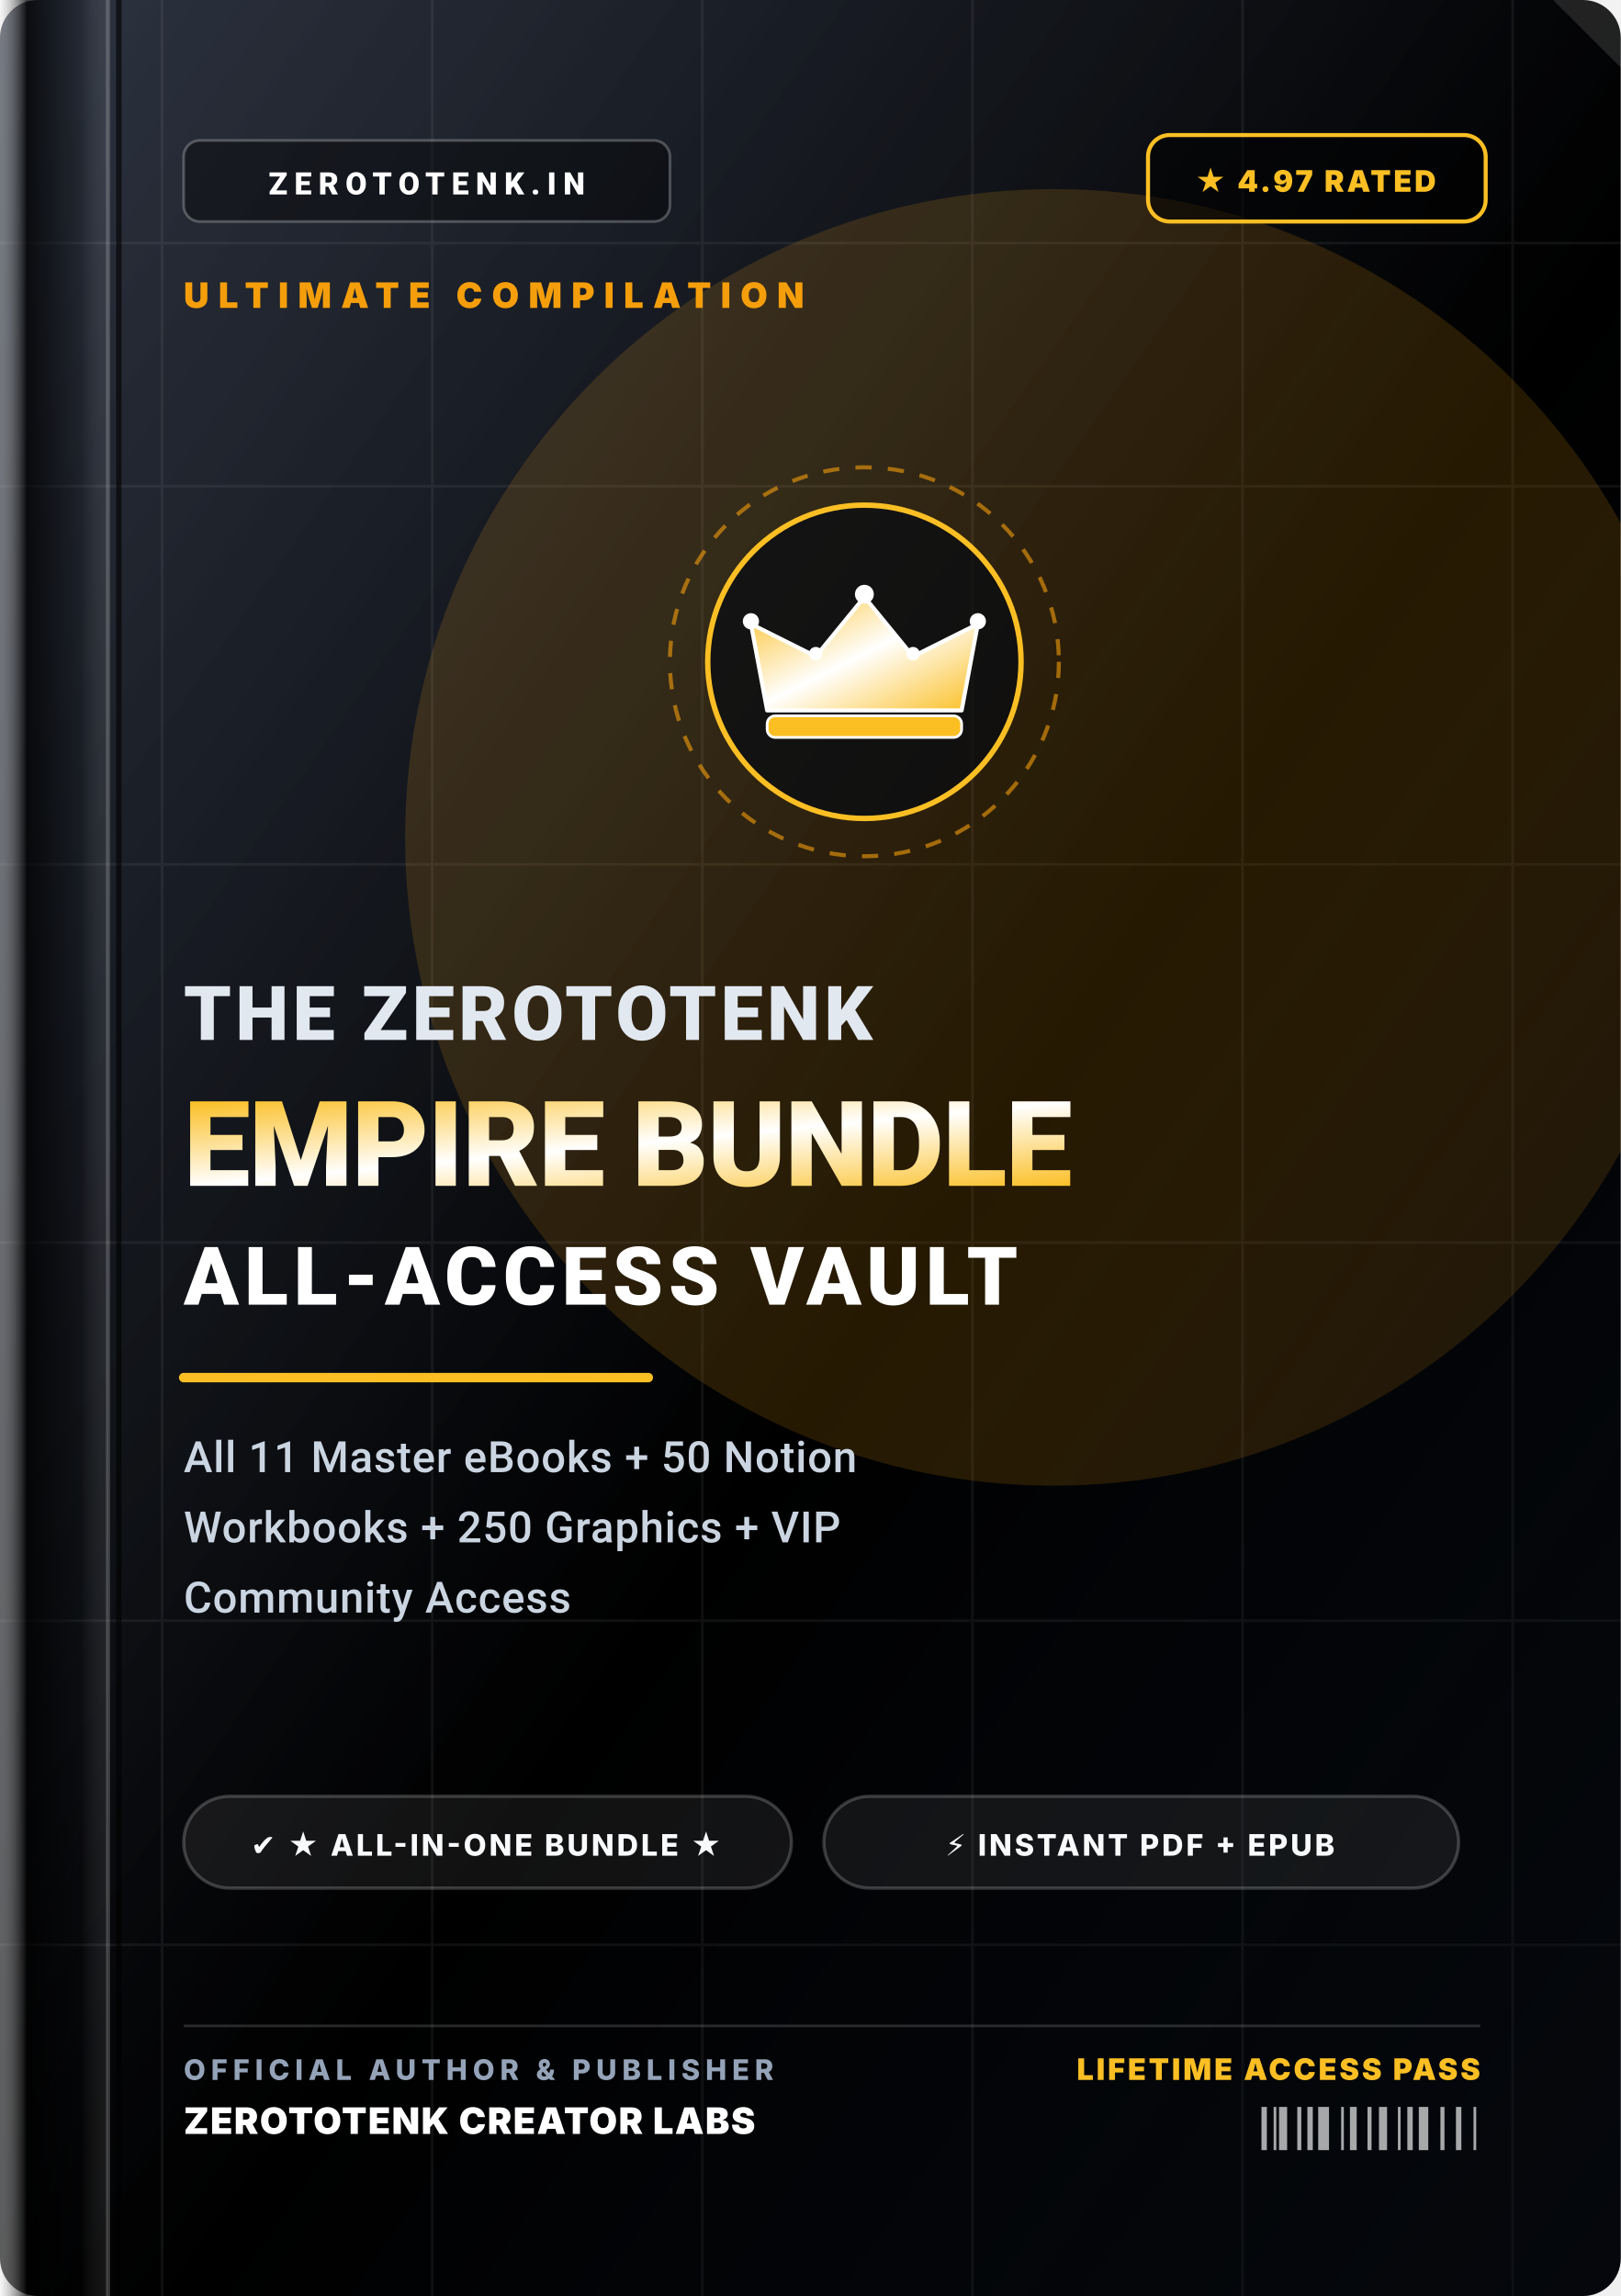
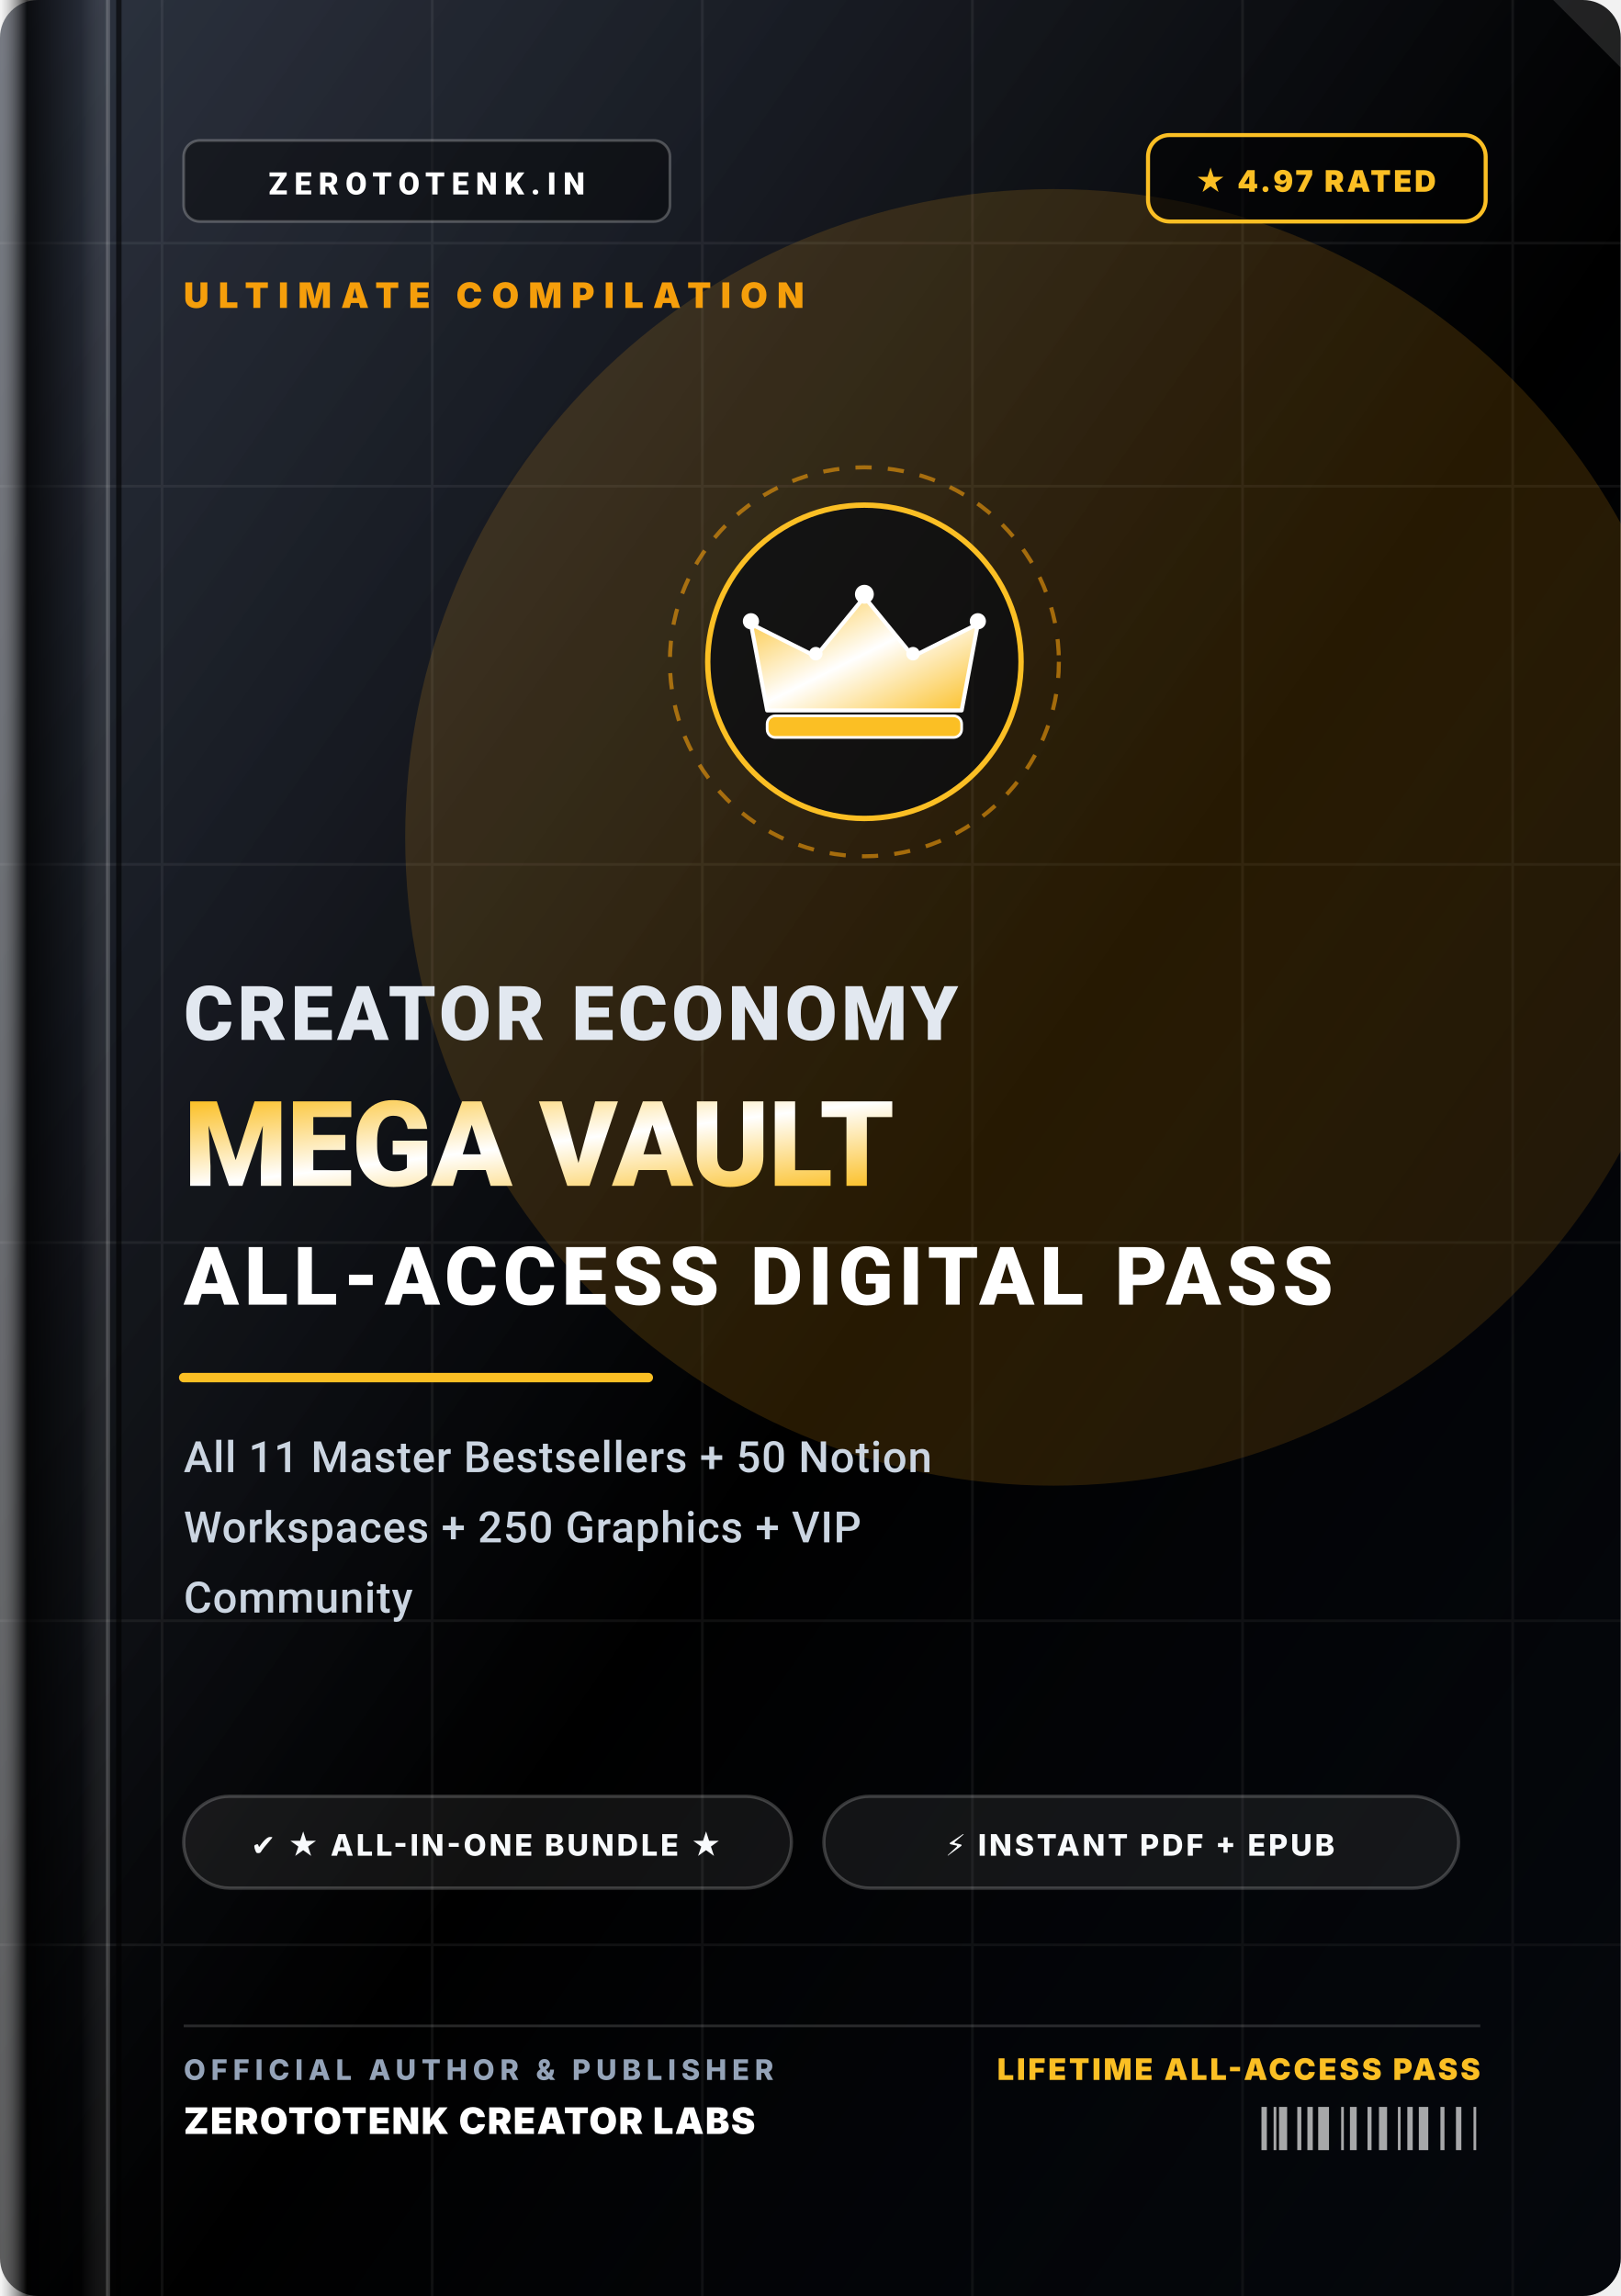
<svg xmlns="http://www.w3.org/2000/svg" viewBox="0 0 600 850" width="100%" height="100%">
  <defs>
    <linearGradient id="bg-zerototenk-all-access-empire-bundle" x1="0%" y1="0%" x2="100%" y2="100%">
      <stop offset="0%" stop-color="#111827" />
      <stop offset="55%" stop-color="#000000" />
      <stop offset="100%" stop-color="#080c14" />
    </linearGradient>
    <linearGradient id="spineGrad" x1="0%" y1="0%" x2="100%" y2="0%">
      <stop offset="0%" stop-color="rgba(255,255,255,0.35)" />
      <stop offset="25%" stop-color="rgba(0,0,0,0.75)" />
      <stop offset="75%" stop-color="rgba(0,0,0,0.15)" />
      <stop offset="100%" stop-color="rgba(255,255,255,0.08)" />
    </linearGradient>
    <linearGradient id="goldText" x1="0%" y1="0%" x2="100%" y2="100%">
      <stop offset="0%" stop-color="#fbbf24" />
      <stop offset="50%" stop-color="#ffffff" />
      <stop offset="100%" stop-color="#fbbf24" />
    </linearGradient>
    <linearGradient id="diagonalGloss" x1="0%" y1="0%" x2="100%" y2="100%">
      <stop offset="0%" stop-color="rgba(255,255,255,0.12)" />
      <stop offset="40%" stop-color="rgba(255,255,255,0.03)" />
      <stop offset="60%" stop-color="rgba(0,0,0,0)" />
      <stop offset="100%" stop-color="rgba(0,0,0,0.4)" />
    </linearGradient>
    <filter id="shadow" x="-10%" y="-10%" width="120%" height="120%">
      <feDropShadow dx="0" dy="16" stdDeviation="24" flood-color="#000000" flood-opacity="0.7" />
    </filter>
  </defs>
  <rect x="0" y="0" width="600" height="850" rx="14" fill="url(#bg-zerototenk-all-access-empire-bundle)" />
  <g opacity="0.06" stroke="#ffffff" stroke-width="1">
    <line x1="60" y1="0" x2="60" y2="850" />
    <line x1="160" y1="0" x2="160" y2="850" />
    <line x1="260" y1="0" x2="260" y2="850" />
    <line x1="360" y1="0" x2="360" y2="850" />
    <line x1="460" y1="0" x2="460" y2="850" />
    <line x1="560" y1="0" x2="560" y2="850" />
    <line x1="0" y1="90" x2="600" y2="90" />
    <line x1="0" y1="180" x2="600" y2="180" />
    <line x1="0" y1="320" x2="600" y2="320" />
    <line x1="0" y1="460" x2="600" y2="460" />
    <line x1="0" y1="600" x2="600" y2="600" />
    <line x1="0" y1="720" x2="600" y2="720" />
  </g>
  <circle cx="390" cy="310" r="240" fill="#f59e0b" opacity="0.16" />
  <rect x="0" y="0" width="600" height="850" rx="14" fill="url(#diagonalGloss)" pointer-events="none" />
  <rect x="0" y="0" width="40" height="850" fill="url(#spineGrad)" />
  <line x1="40" y1="0" x2="40" y2="850" stroke="rgba(255,255,255,0.2)" stroke-width="1.5" />
  <line x1="44" y1="0" x2="44" y2="850" stroke="rgba(0,0,0,0.6)" stroke-width="2" />
  <g transform="translate(68, 52)">
    <rect x="0" y="0" width="180" height="30" rx="6" fill="rgba(0,0,0,0.4)" stroke="rgba(255,255,255,0.25)" stroke-width="1" />
    <text x="90" y="20" font-family="system-ui, -apple-system, BlinkMacSystemFont, 'Segoe UI', Roboto, sans-serif" font-size="11.5" font-weight="900" fill="#ffffff" letter-spacing="2.5" text-anchor="middle">ZEROTOTENK.IN</text>
  </g>
  <g transform="translate(425, 50)">
    <rect x="0" y="0" width="125" height="32" rx="8" fill="rgba(0,0,0,0.55)" stroke="#fbbf24" stroke-width="1.5" />
    <text x="62" y="21" font-family="system-ui, -apple-system, sans-serif" font-size="11" font-weight="900" fill="#fbbf24" letter-spacing="1" text-anchor="middle">★ 4.97 RATED</text>
  </g>
  <g transform="translate(68, 114)">
    <text x="0" y="0" font-family="system-ui, -apple-system, sans-serif" font-size="13" font-weight="900" fill="#f59e0b" letter-spacing="3.5">ULTIMATE COMPILATION</text>
  </g>
  <g transform="translate(320, 245)">
    <circle cx="0" cy="0" r="72" fill="none" stroke="#f59e0b" stroke-width="1.5" stroke-dasharray="6 6" opacity="0.6" />
    <circle cx="0" cy="0" r="58" fill="rgba(6,10,18,0.7)" stroke="#fbbf24" stroke-width="2" />
    <g stroke="#fbbf24" stroke-width="2.5" stroke-linejoin="round" fill="#fbbf24">
      <polygon points="-36,18 -42,-14 -18,-2 0,-24 18,-2 42,-14 36,18" fill="url(#goldText)" stroke="#ffffff" stroke-width="1.5" />
      <rect x="-36" y="20" width="72" height="8" rx="3" fill="#fbbf24" stroke="#ffffff" stroke-width="1" />
      <circle cx="-42" cy="-15" r="3" fill="#ffffff" stroke="none" />
      <circle cx="0" cy="-25" r="3.5" fill="#ffffff" stroke="none" />
      <circle cx="42" cy="-15" r="3" fill="#ffffff" stroke="none" />
      <circle cx="-18" cy="-3" r="2.5" fill="#ffffff" stroke="none" />
      <circle cx="18" cy="-3" r="2.5" fill="#ffffff" stroke="none" />
    </g>
  </g>
  <g transform="translate(68, 385)">
-     <text x="0" y="0" font-family="system-ui, -apple-system, BlinkMacSystemFont, 'Segoe UI', Roboto, sans-serif" font-size="28" font-weight="800" fill="#e2e8f0" letter-spacing="1.5">THE ZEROTOTENK</text>
-     <text x="0" y="54" font-family="system-ui, -apple-system, BlinkMacSystemFont, 'Segoe UI', Roboto, sans-serif" font-size="44" font-weight="950" fill="url(#goldText)" letter-spacing="-0.5">EMPIRE BUNDLE</text>
-     <text x="0" y="98" font-family="system-ui, -apple-system, BlinkMacSystemFont, 'Segoe UI', Roboto, sans-serif" font-size="30" font-weight="900" fill="#ffffff" letter-spacing="2">ALL-ACCESS VAULT</text>
+     <text x="0" y="0" font-family="system-ui, -apple-system, BlinkMacSystemFont, 'Segoe UI', Roboto, sans-serif" font-size="28" font-weight="800" fill="#e2e8f0" letter-spacing="1.5">CREATOR ECONOMY</text>
+     <text x="0" y="54" font-family="system-ui, -apple-system, BlinkMacSystemFont, 'Segoe UI', Roboto, sans-serif" font-size="44" font-weight="950" fill="url(#goldText)" letter-spacing="-0.5">MEGA VAULT</text>
+     <text x="0" y="98" font-family="system-ui, -apple-system, BlinkMacSystemFont, 'Segoe UI', Roboto, sans-serif" font-size="30" font-weight="900" fill="#ffffff" letter-spacing="2">ALL-ACCESS DIGITAL PASS</text>
  </g>
  <line x1="68" y1="510" x2="240" y2="510" stroke="#fbbf24" stroke-width="3.5" stroke-linecap="round" />
  <g transform="translate(68, 545)">
-     <text x="0" y="0" font-family="system-ui, -apple-system, BlinkMacSystemFont, 'Segoe UI', Roboto, sans-serif" font-size="16" font-weight="500" fill="#cbd5e1" letter-spacing="0.3">All 11 Master eBooks + 50 Notion</text>
-     <text x="0" y="26" font-family="system-ui, -apple-system, BlinkMacSystemFont, 'Segoe UI', Roboto, sans-serif" font-size="16" font-weight="500" fill="#cbd5e1" letter-spacing="0.3">Workbooks + 250 Graphics + VIP</text>
-     <text x="0" y="52" font-family="system-ui, -apple-system, BlinkMacSystemFont, 'Segoe UI', Roboto, sans-serif" font-size="16" font-weight="500" fill="#cbd5e1" letter-spacing="0.3">Community Access</text>
+     <text x="0" y="0" font-family="system-ui, -apple-system, BlinkMacSystemFont, 'Segoe UI', Roboto, sans-serif" font-size="16" font-weight="500" fill="#cbd5e1" letter-spacing="0.3">All 11 Master Bestsellers + 50 Notion</text>
+     <text x="0" y="26" font-family="system-ui, -apple-system, BlinkMacSystemFont, 'Segoe UI', Roboto, sans-serif" font-size="16" font-weight="500" fill="#cbd5e1" letter-spacing="0.3">Workspaces + 250 Graphics + VIP</text>
+     <text x="0" y="52" font-family="system-ui, -apple-system, BlinkMacSystemFont, 'Segoe UI', Roboto, sans-serif" font-size="16" font-weight="500" fill="#cbd5e1" letter-spacing="0.3">Community</text>
  </g>
  <g transform="translate(68, 665)">
    <rect x="0" y="0" width="225" height="34" rx="17" fill="rgba(255,255,255,0.07)" stroke="rgba(255,255,255,0.2)" stroke-width="1.2" />
    <text x="112" y="22" font-family="system-ui, -apple-system, sans-serif" font-size="11" font-weight="800" fill="#f8fafc" letter-spacing="1" text-anchor="middle">✔ ★ ALL-IN-ONE BUNDLE ★</text>
  </g>
  <g transform="translate(305, 665)">
    <rect x="0" y="0" width="235" height="34" rx="17" fill="rgba(255,255,255,0.07)" stroke="rgba(255,255,255,0.2)" stroke-width="1.2" />
    <text x="117" y="22" font-family="system-ui, -apple-system, sans-serif" font-size="11" font-weight="800" fill="#f8fafc" letter-spacing="1" text-anchor="middle">⚡ INSTANT PDF + EPUB</text>
  </g>
  <g transform="translate(68, 770)">
    <line x1="0" y1="-20" x2="480" y2="-20" stroke="rgba(255,255,255,0.15)" stroke-width="1" />
    <text x="0" y="0" font-family="system-ui, -apple-system, sans-serif" font-size="10.5" font-weight="800" fill="#94a3b8" letter-spacing="2">OFFICIAL AUTHOR &amp; PUBLISHER</text>
    <text x="0" y="20" font-family="system-ui, -apple-system, sans-serif" font-size="13.5" font-weight="900" fill="#ffffff" letter-spacing="0.5">ZEROTOTENK CREATOR LABS</text>
-     <text x="480" y="0" font-family="system-ui, -apple-system, sans-serif" font-size="11" font-weight="900" fill="#fbbf24" letter-spacing="1" text-anchor="end">LIFETIME ACCESS PASS</text>
+     <text x="480" y="0" font-family="system-ui, -apple-system, sans-serif" font-size="11" font-weight="900" fill="#fbbf24" letter-spacing="1" text-anchor="end">LIFETIME ALL-ACCESS PASS</text>
    <g transform="translate(400, 10)" opacity="0.65">
      <line x1="0" y1="0" x2="0" y2="16" stroke="#ffffff" stroke-width="2" />
      <line x1="4" y1="0" x2="4" y2="16" stroke="#ffffff" stroke-width="1" />
      <line x1="7" y1="0" x2="7" y2="16" stroke="#ffffff" stroke-width="3" />
      <line x1="13" y1="0" x2="13" y2="16" stroke="#ffffff" stroke-width="1.5" />
      <line x1="17" y1="0" x2="17" y2="16" stroke="#ffffff" stroke-width="2" />
      <line x1="22" y1="0" x2="22" y2="16" stroke="#ffffff" stroke-width="4" />
      <line x1="29" y1="0" x2="29" y2="16" stroke="#ffffff" stroke-width="1" />
      <line x1="33" y1="0" x2="33" y2="16" stroke="#ffffff" stroke-width="2.5" />
      <line x1="39" y1="0" x2="39" y2="16" stroke="#ffffff" stroke-width="1.5" />
      <line x1="44" y1="0" x2="44" y2="16" stroke="#ffffff" stroke-width="3" />
      <line x1="50" y1="0" x2="50" y2="16" stroke="#ffffff" stroke-width="1" />
      <line x1="54" y1="0" x2="54" y2="16" stroke="#ffffff" stroke-width="2" />
      <line x1="59" y1="0" x2="59" y2="16" stroke="#ffffff" stroke-width="3.5" />
      <line x1="66" y1="0" x2="66" y2="16" stroke="#ffffff" stroke-width="1.5" />
      <line x1="72" y1="0" x2="72" y2="16" stroke="#ffffff" stroke-width="2" />
      <line x1="78" y1="0" x2="78" y2="16" stroke="#ffffff" stroke-width="1" />
    </g>
  </g>
  <polygon points="575,0 600,0 600,25" fill="rgba(255,255,255,0.12)" />
</svg>
